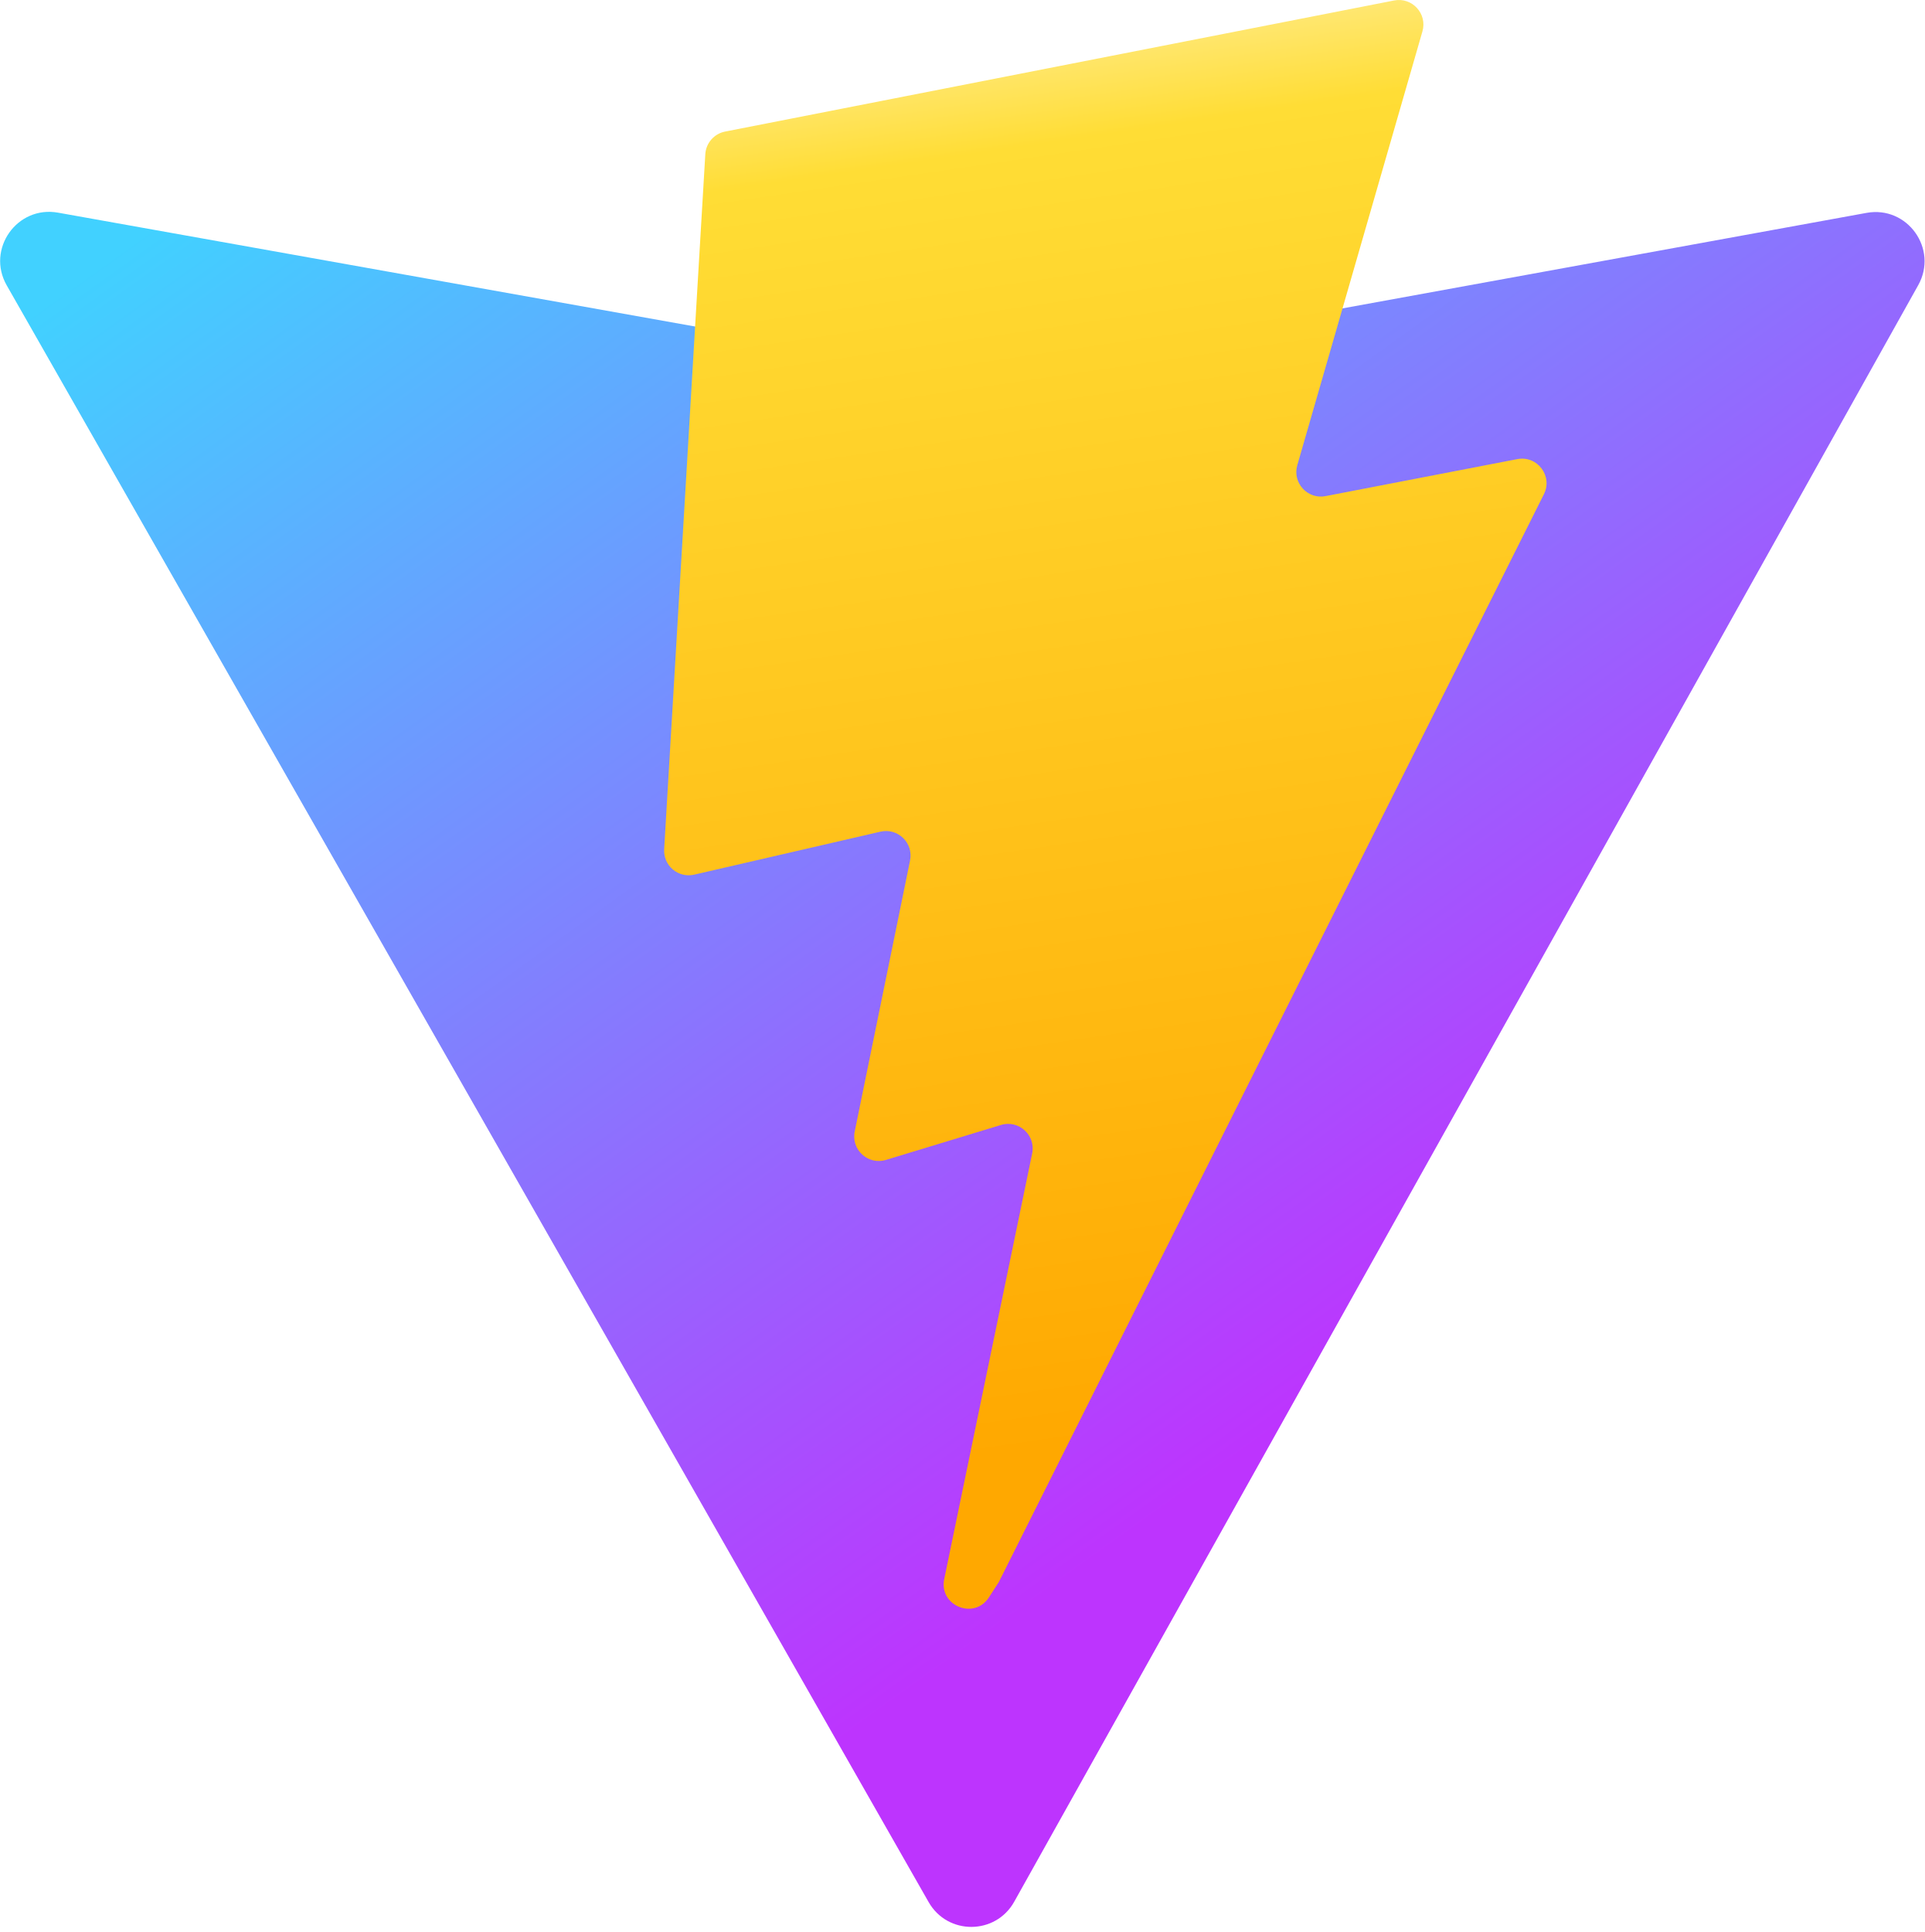
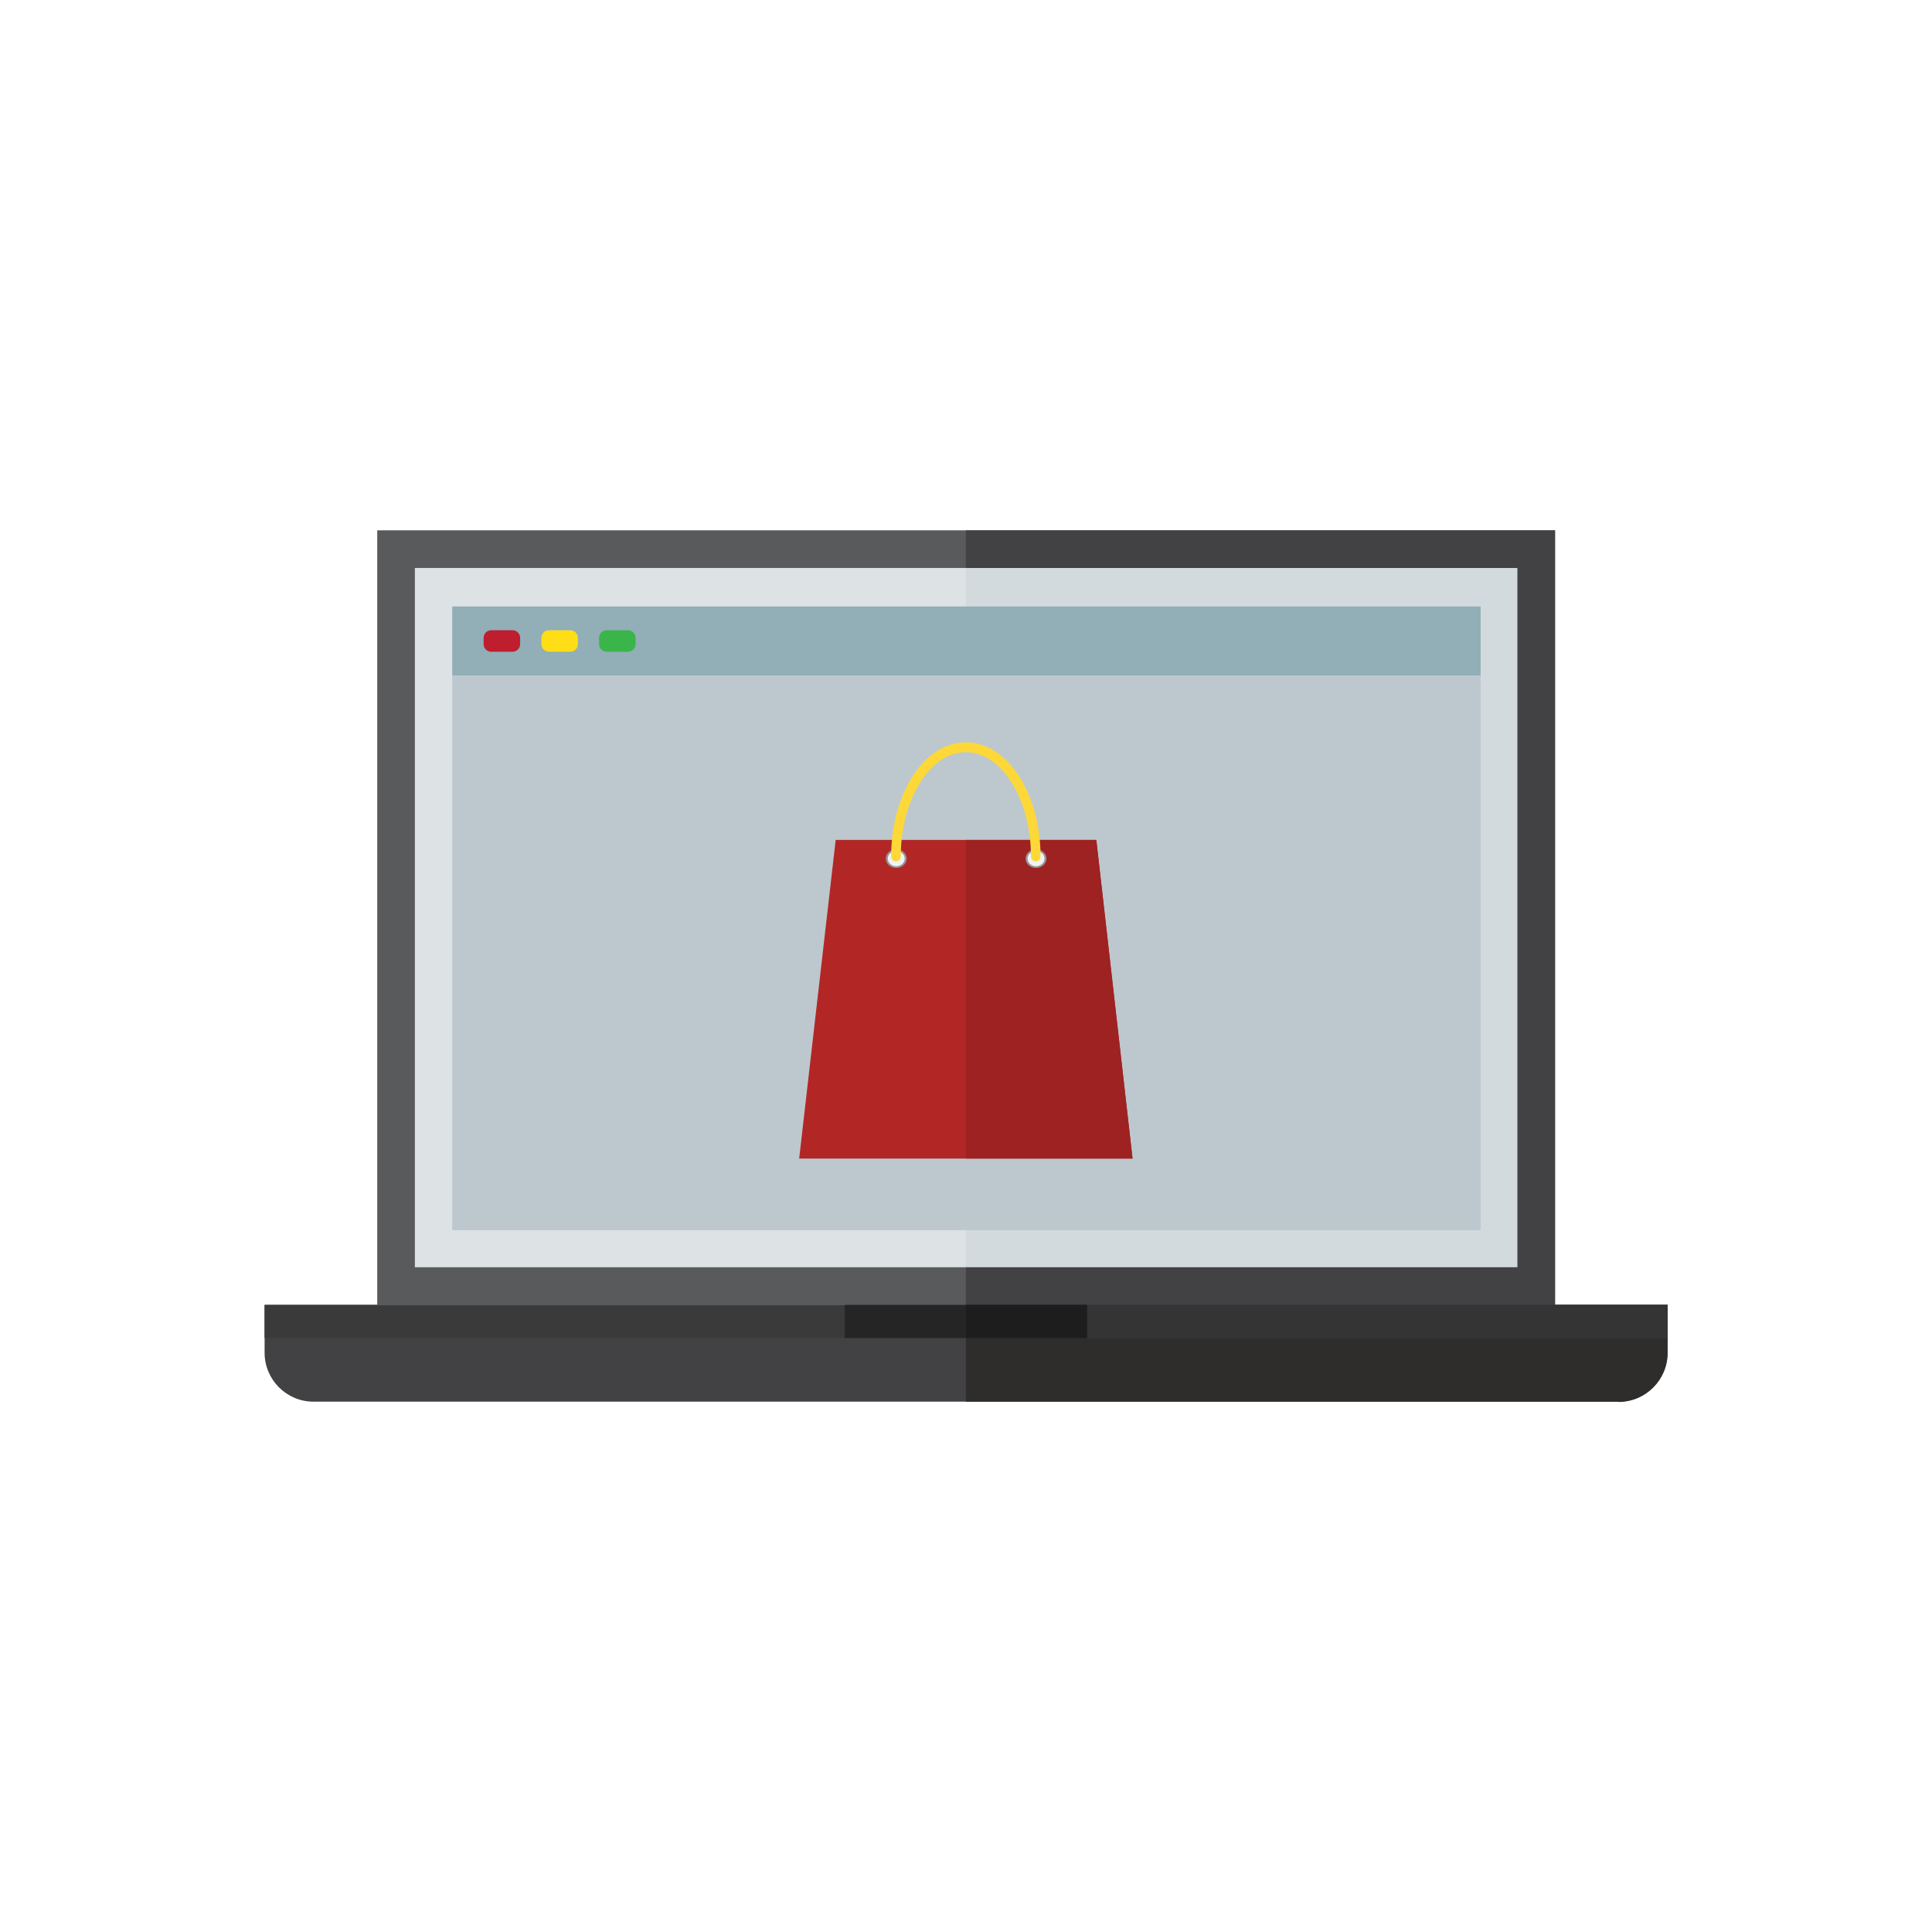
- <svg xmlns="http://www.w3.org/2000/svg" aria-hidden="true" role="img" class="iconify iconify--logos" width="31.88" height="32" preserveAspectRatio="xMidYMid meet" viewBox="0 0 256 257">
+ <svg xmlns="http://www.w3.org/2000/svg" xml:space="preserve" width="6.827in" height="6.827in" style="shape-rendering:geometricPrecision; text-rendering:geometricPrecision; image-rendering:optimizeQuality; fill-rule:evenodd; clip-rule:evenodd" viewBox="0 0 6.827 6.827" version="1.1">
  <defs>
-     <linearGradient id="IconifyId1813088fe1fbc01fb466" x1="-.828%" x2="57.636%" y1="7.652%" y2="78.411%">
-       <stop offset="0%" stop-color="#41D1FF" />
-       <stop offset="100%" stop-color="#BD34FE" />
-     </linearGradient>
-     <linearGradient id="IconifyId1813088fe1fbc01fb467" x1="43.376%" x2="50.316%" y1="2.242%" y2="89.03%">
-       <stop offset="0%" stop-color="#FFEA83" />
-       <stop offset="8.333%" stop-color="#FFDD35" />
-       <stop offset="100%" stop-color="#FFA800" />
-     </linearGradient>
+     <style type="text/css">
+    
+     .fil19 {fill:none}
+     .fil8 {fill:#1E1D1D}
+     .fil7 {fill:#262525}
+     .fil4 {fill:#2E2D2C}
+     .fil6 {fill:#353434}
+     .fil13 {fill:#39B54A}
+     .fil5 {fill:#3A3A3A}
+     .fil3 {fill:#424143}
+     .fil1 {fill:#595A5C}
+     .fil10 {fill:#92AEB7}
+     .fil16 {fill:#939598}
+     .fil15 {fill:#9D2221}
+     .fil14 {fill:#B22725}
+     .fil9 {fill:#BCC8CE}
+     .fil11 {fill:#BE1E2D}
+     .fil2 {fill:#D3DADE}
+     .fil0 {fill:#DDE2E4}
+     .fil17 {fill:#F2F2F2}
+     .fil18 {fill:#FDD838}
+     .fil12 {fill:#FFDE17}
+    
+   </style>
  </defs>
-   <path fill="url(#IconifyId1813088fe1fbc01fb466)" d="M255.153 37.938L134.897 252.976c-2.483 4.44-8.862 4.466-11.382.048L.875 37.958c-2.746-4.814 1.371-10.646 6.827-9.67l120.385 21.517a6.537 6.537 0 0 0 2.322-.004l117.867-21.483c5.438-.991 9.574 4.796 6.877 9.62Z" />
-   <path fill="url(#IconifyId1813088fe1fbc01fb467)" d="M185.432.063L96.44 17.501a3.268 3.268 0 0 0-2.634 3.014l-5.474 92.456a3.268 3.268 0 0 0 3.997 3.378l24.777-5.718c2.318-.535 4.413 1.507 3.936 3.838l-7.361 36.047c-.495 2.426 1.782 4.5 4.151 3.78l15.304-4.649c2.372-.72 4.652 1.36 4.15 3.788l-11.698 56.621c-.732 3.542 3.979 5.473 5.943 2.437l1.313-2.028l72.516-144.72c1.215-2.423-.88-5.186-3.54-4.672l-25.505 4.922c-2.396.462-4.435-1.77-3.759-4.114l16.646-57.705c.677-2.35-1.37-4.583-3.769-4.113Z" />
+   <g id="Layer_x0020_1">
+     <g id="_625046688">
+       <g id="Guides">
+    </g>
+       <g id="Layer_2">
+    </g>
+       <g id="Layer_3">
+    </g>
+       <g id="Layer_4">
+    </g>
+       <g id="Layer_5">
+    </g>
+       <g id="Layer_6">
+    </g>
+       <g id="Layer_7">
+    </g>
+       <g id="Layer_8">
+    </g>
+       <g id="Layer_9">
+    </g>
+       <g id="Layer_10">
+    </g>
+       <g id="Layer_11">
+    </g>
+       <g id="Layer_12">
+    </g>
+       <g id="Layer_13">
+    </g>
+       <g id="Layer_14">
+    </g>
+       <g id="Layer_15">
+    </g>
+       <g id="Layer_16">
+    </g>
+       <g id="Layer_17">
+    </g>
+       <g id="Layer_18">
+    </g>
+       <g id="Layer_19">
+    </g>
+       <g id="Layer_20">
+    </g>
+       <g id="Layer_21">
+    </g>
+       <g id="Layer_22">
+    </g>
+       <g id="Layer_23">
+    </g>
+       <g id="Layer_24">
+         <g>
+           <g>
+             <g>
+               <g>
+                 <g>
+                   <rect id="_625050384" class="fil0" x="1.399" y="1.94" width="4.029" height="2.604" />
+                 </g>
+                 <g>
+                   <path id="_625050984" class="fil1" d="M5.495 4.611l-4.162 0 0 -2.737 4.162 0 0 2.737 3.14961e-005 0zm-4.029 -0.133l3.896 0 0 -2.471 -3.896 0 0 2.471z" />
+                 </g>
+               </g>
+               <g>
+                 <rect id="_625050360" class="fil2" x="3.413" y="2.007" width="1.955" height="2.471" />
+               </g>
+               <g>
+                 <g>
+                   <polygon id="_625049736" class="fil3" points="5.495,4.611 3.413,4.611 3.413,4.478 5.362,4.478 5.362,2.007 3.413,2.007 3.413,1.874 5.495,1.874 " />
+                 </g>
+               </g>
+               <g>
+                 <path id="_625050216" class="fil3" d="M5.719 4.953l-4.611 0c-0.096,0 -0.173,-0.078 -0.173,-0.173l0 -0.169 4.958 0 0 0.169c0,0.096 -0.078,0.173 -0.173,0.173z" />
+               </g>
+               <g>
+                 <path id="_625050000" class="fil4" d="M5.719 4.953l-2.306 0 0 -0.342 2.479 0 0 0.17c0,0.095 -0.077,0.173 -0.173,0.173z" />
+               </g>
+               <g>
+                 <rect id="_625049760" class="fil5" x="0.935" y="4.611" width="4.958" height="0.117" />
+               </g>
+               <g>
+                 <rect id="_625049472" class="fil6" x="3.413" y="4.611" width="2.479" height="0.117" />
+               </g>
+               <g>
+                 <rect id="_625049040" class="fil7" x="2.985" y="4.611" width="0.856" height="0.117" />
+               </g>
+               <g>
+                 <rect id="_625048992" class="fil8" x="3.413" y="4.611" width="0.428" height="0.117" />
+               </g>
+             </g>
+             <g>
+               <g>
+                 <rect id="_625048824" class="fil9" x="1.598" y="2.387" width="3.634" height="1.96" />
+               </g>
+               <g>
+                 <g>
+                   <rect id="_625048320" class="fil10" x="1.598" y="2.143" width="3.634" height="0.244" />
+                 </g>
+                 <g>
+                   <g>
+                     <path id="_625048392" class="fil11" d="M1.811 2.303l-0.075 0c-0.015,0 -0.027,-0.012 -0.027,-0.027l0 -0.022c0,-0.015 0.012,-0.027 0.027,-0.027l0.075 -3.93701e-006c0.015,0 0.027,0.012 0.027,0.027l0 0.022c0,0.015 -0.012,0.027 -0.027,0.027z" />
+                   </g>
+                   <g>
+                     <path id="_625048128" class="fil12" d="M2.015 2.303l-0.075 0c-0.015,0 -0.027,-0.012 -0.027,-0.027l0 -0.022c0,-0.015 0.012,-0.027 0.027,-0.027l0.075 -3.93701e-006c0.015,0 0.027,0.012 0.027,0.027l0 0.022c3.54331e-005,0.015 -0.012,0.027 -0.027,0.027z" />
+                   </g>
+                   <g>
+                     <path id="_625048032" class="fil13" d="M2.219 2.303l-0.075 0c-0.015,0 -0.027,-0.012 -0.027,-0.027l0 -0.022c0,-0.015 0.012,-0.027 0.027,-0.027l0.075 -3.93701e-006c0.015,0 0.027,0.012 0.027,0.027l0 0.022c3.93701e-006,0.015 -0.012,0.027 -0.027,0.027z" />
+                   </g>
+                 </g>
+               </g>
+             </g>
+           </g>
+           <g>
+             <polygon id="_625048104" class="fil14" points="4.002,4.094 2.824,4.094 2.953,2.968 3.874,2.968 " />
+           </g>
+           <g>
+             <polygon id="_625048584" class="fil15" points="4.002,4.094 3.413,4.094 3.413,2.968 3.874,2.968 " />
+           </g>
+           <g>
+             <ellipse id="_625047432" class="fil16" cx="3.167" cy="3.034" rx="0.037" ry="0.033" />
+           </g>
+           <g>
+             <ellipse id="_625047648" class="fil17" cx="3.167" cy="3.034" rx="0.03" ry="0.027" />
+           </g>
+           <g>
+             <ellipse id="_625047504" class="fil16" cx="3.661" cy="3.034" rx="0.037" ry="0.033" />
+           </g>
+           <g>
+             <ellipse id="_625047984" class="fil17" cx="3.661" cy="3.034" rx="0.03" ry="0.027" />
+           </g>
+           <g>
+             <g>
+               <path id="_625047840" class="fil18" d="M3.66 3.044c-0.009,0 -0.017,-0.008 -0.017,-0.017 0,-0.1 -0.025,-0.194 -0.07,-0.264 -0.043,-0.068 -0.1,-0.105 -0.16,-0.105 -0.06,0 -0.117,0.037 -0.16,0.105 -0.045,0.07 -0.07,0.164 -0.07,0.264 0,0.009 -0.008,0.017 -0.017,0.017 -0.009,0 -0.017,-0.008 -0.017,-0.017 0,-0.107 0.027,-0.207 0.075,-0.283 0.05,-0.078 0.117,-0.121 0.189,-0.121 0.072,0 0.139,0.043 0.189,0.121 0.048,0.076 0.075,0.176 0.075,0.283 2.3622e-005,0.009 -0.008,0.017 -0.017,0.017z" />
+             </g>
+           </g>
+         </g>
+       </g>
+       <g id="Layer_25">
+    </g>
+       <g id="Layer_26">
+    </g>
+     </g>
+   </g>
+   <rect class="fil19" width="6.827" height="6.827" />
</svg>
